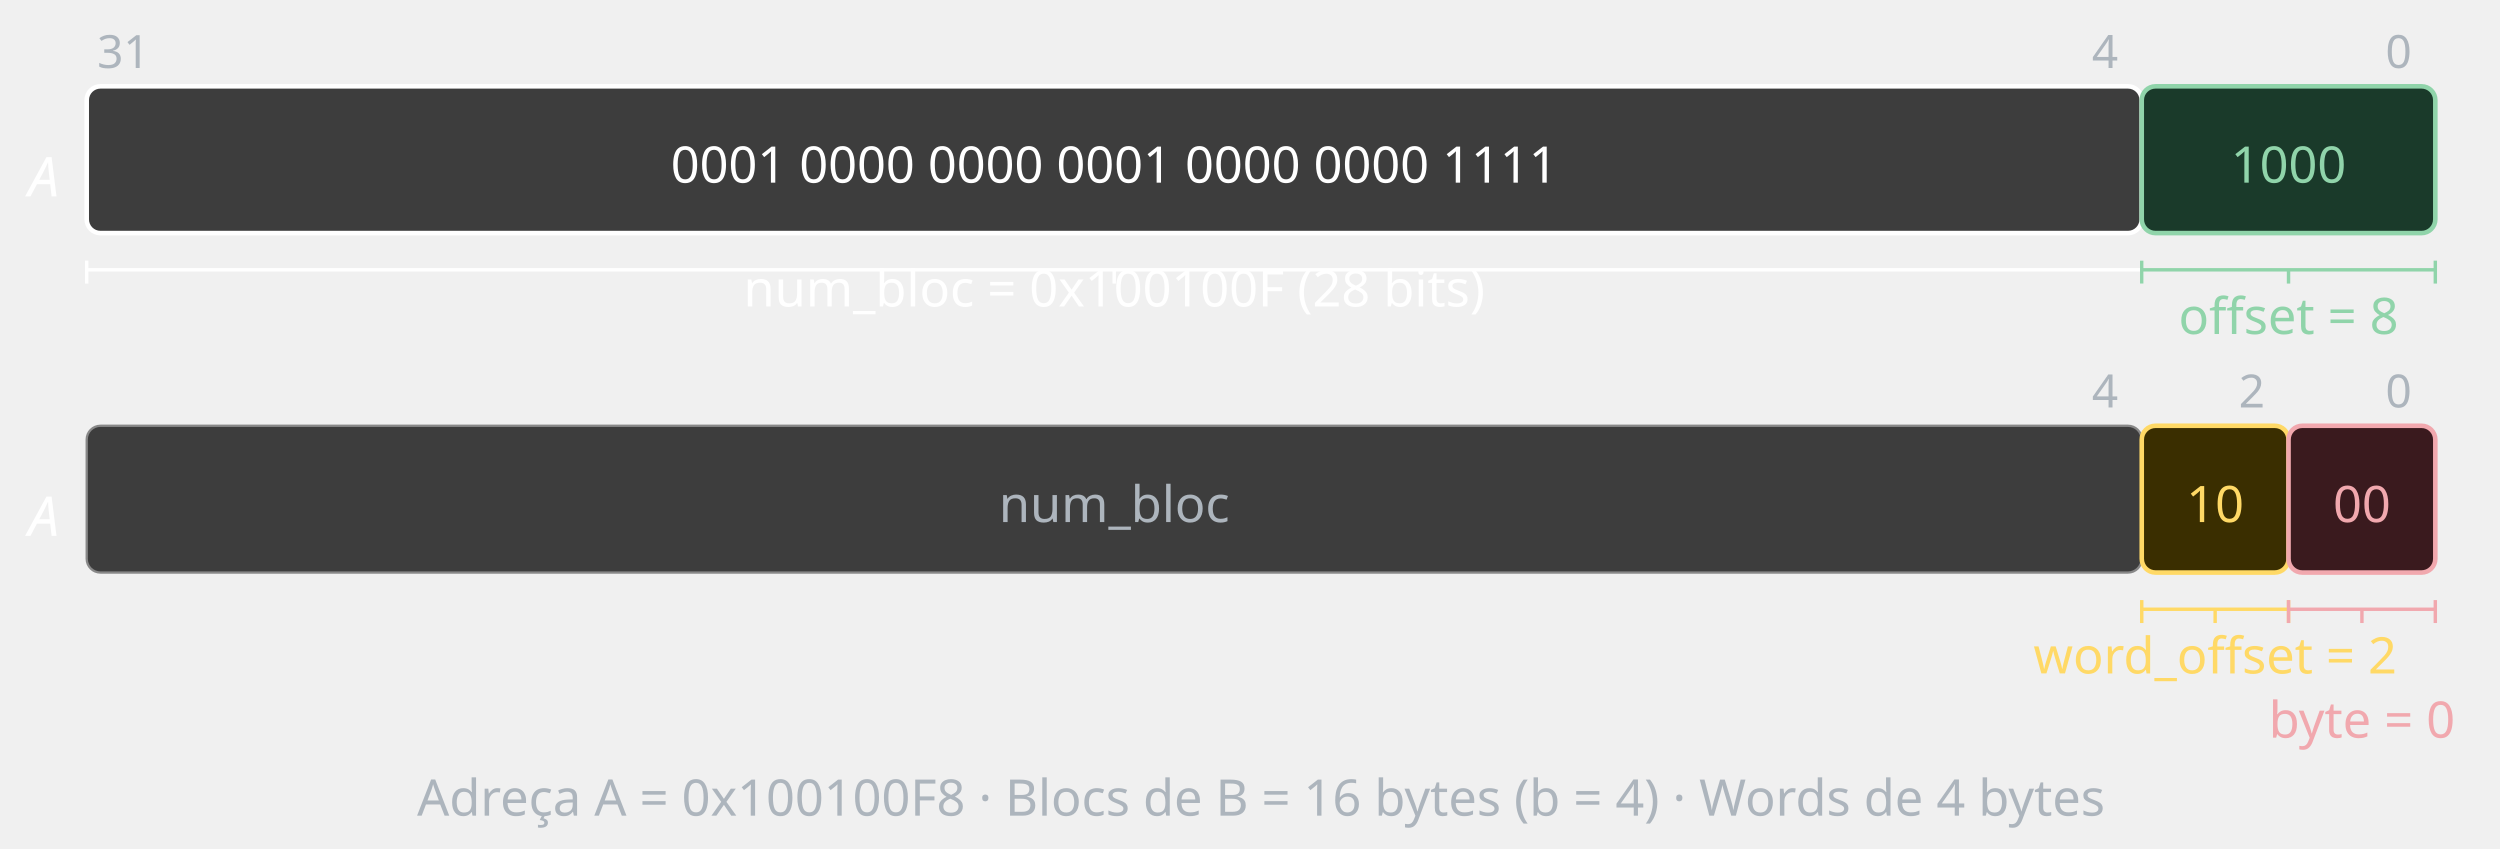
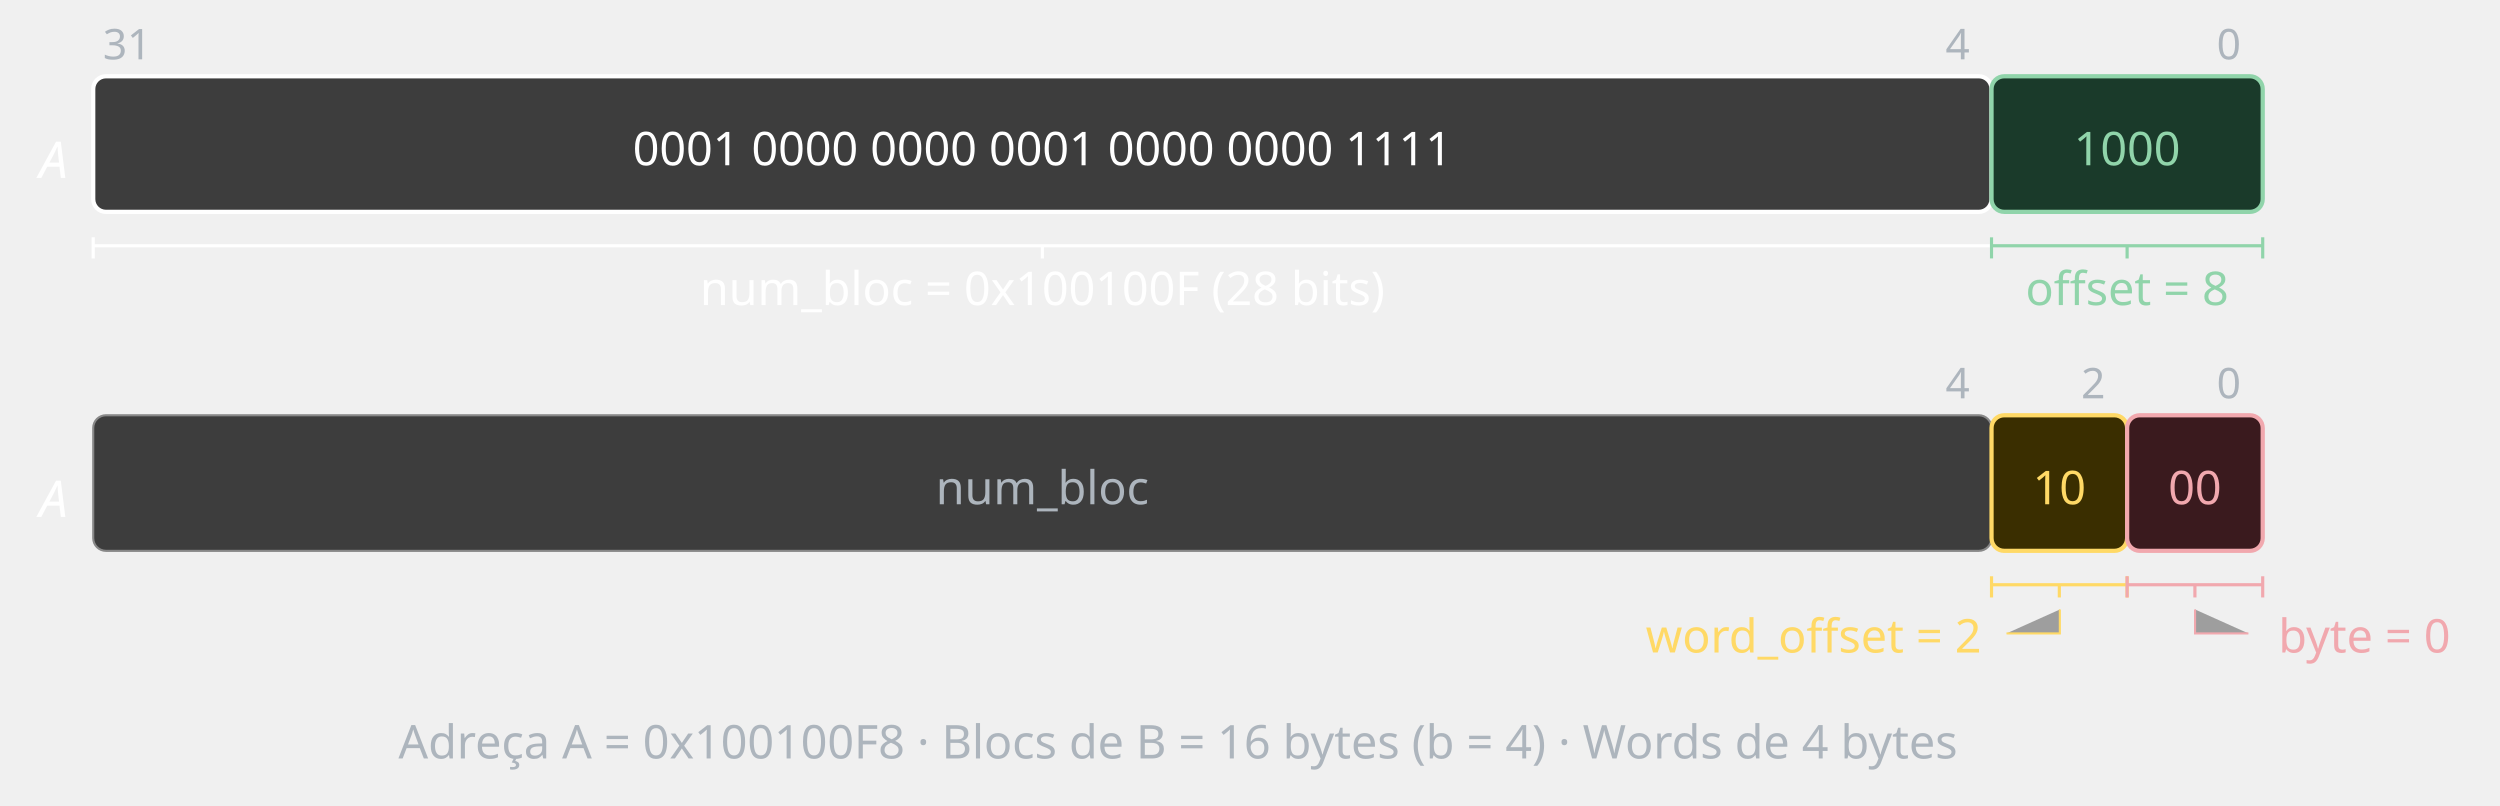
- <svg xmlns="http://www.w3.org/2000/svg" width="545" height="185" viewBox="0 0 545 185" role="img" version="1.1" id="svg30">
+ <svg xmlns="http://www.w3.org/2000/svg" width="590" height="190" viewBox="0 0 590 190" role="img" version="1.1" id="svg30">
  <defs id="defs30" />
-   <text x="12.9" y="42.818" font-family="'Source Sans Pro', sans-serif" font-size="12px" fill="#ffffff" text-anchor="end" font-style="italic" id="text1">A</text>
-   <text x="12.9" y="116.818" font-family="'Source Sans Pro', sans-serif" font-size="12px" fill="#ffffff" text-anchor="end" font-style="italic" id="text2">A</text>
-   <text x="26.9" y="14.818" font-family="'Source Sans Pro', sans-serif" font-size="10px" fill="#adb5bd" text-anchor="middle" id="text3">31</text>
-   <text x="522.9" y="14.818" font-family="'Source Sans Pro', sans-serif" font-size="10px" fill="#adb5bd" text-anchor="middle" id="text4">0</text>
-   <text x="458.9" y="14.818" font-family="'Source Sans Pro', sans-serif" font-size="10px" fill="#adb5bd" text-anchor="middle" id="text5">4</text>
-   <rect x="18.9" y="18.818" width="448" height="32" rx="3" fill="#3d3d3d" stroke="#ffffff" stroke-width="1" id="rect5" />
-   <text x="242.9" y="39.818" font-family="'Source Sans Pro', sans-serif" font-size="11px" fill="#ffffff" text-anchor="middle" id="text6">0001 0000 0000 0001 0000 0000 1111</text>
-   <rect x="466.9" y="18.818" width="64" height="32" rx="3" fill="#1a3a2a" stroke="#90d4aa" stroke-width="1" id="rect6" />
-   <text x="498.9" y="39.818" font-family="'Source Sans Pro', sans-serif" font-size="11px" fill="#90d4aa" text-anchor="middle" id="text7">1000</text>
-   <text x="242.9" y="66.818" font-family="'Source Sans Pro', sans-serif" font-size="11px" fill="#ffffff" text-anchor="middle" id="text8">num_bloc = 0x100100F (28 bits)</text>
-   <text x="498.9" y="72.818" font-family="'Source Sans Pro', sans-serif" font-size="11px" fill="#90d4aa" text-anchor="middle" id="text9">offset = 8</text>
-   <line x1="18.9" y1="56.818" x2="18.9" y2="61.818" stroke="#ffffff" stroke-width="0.75" id="line9" />
-   <line x1="466.9" y1="56.818" x2="466.9" y2="61.818" stroke="#ffffff" stroke-width="0.75" id="line10" />
-   <line x1="18.9" y1="58.818" x2="466.9" y2="58.818" stroke="#ffffff" stroke-width="0.75" id="line11" />
-   <line x1="242.9" y1="58.818" x2="242.9" y2="61.818" stroke="#ffffff" stroke-width="0.75" id="line12" />
-   <line x1="466.9" y1="56.818" x2="466.9" y2="61.818" stroke="#90d4aa" stroke-width="0.75" id="line13" />
-   <line x1="530.9" y1="56.818" x2="530.9" y2="61.818" stroke="#90d4aa" stroke-width="0.75" id="line14" />
-   <line x1="466.9" y1="58.818" x2="530.9" y2="58.818" stroke="#90d4aa" stroke-width="0.75" id="line15" />
-   <line x1="498.9" y1="58.818" x2="498.9" y2="61.818" stroke="#90d4aa" stroke-width="0.75" id="line16" />
-   <rect x="18.9" y="92.818" width="448" height="32" rx="3" fill="#3d3d3d" stroke="#888888" stroke-width="0.5" id="rect16" />
-   <text x="242.9" y="113.818" font-family="'Source Sans Pro', sans-serif" font-size="11px" fill="#adb5bd" text-anchor="middle" id="text16">num_bloc</text>
-   <rect x="466.9" y="92.818" width="32" height="32" rx="3" fill="#3a2e00" stroke="#ffd966" stroke-width="1" id="rect17" />
-   <text x="482.9" y="113.818" font-family="'Source Sans Pro', sans-serif" font-size="11px" fill="#ffd966" text-anchor="middle" id="text17">10</text>
-   <rect x="498.9" y="92.818" width="32" height="32" rx="3" fill="#3a1a1e" stroke="#f1a8ae" stroke-width="1" id="rect18" />
-   <text x="514.9" y="113.818" font-family="'Source Sans Pro', sans-serif" font-size="11px" fill="#f1a8ae" text-anchor="middle" id="text18">00</text>
-   <text x="482.9" y="146.818" font-family="'Source Sans Pro', sans-serif" font-size="11px" fill="#ffd966" text-anchor="middle" id="text19">word_offset = 2</text>
-   <text x="514.9" y="160.818" font-family="'Source Sans Pro', sans-serif" font-size="11px" fill="#f1a8ae" text-anchor="middle" id="text20">byte = 0</text>
-   <line x1="466.9" y1="130.818" x2="466.9" y2="135.818" stroke="#ffd966" stroke-width="0.75" id="line20" />
-   <line x1="498.9" y1="130.818" x2="498.9" y2="135.818" stroke="#ffd966" stroke-width="0.75" id="line21" />
-   <line x1="466.9" y1="132.818" x2="498.9" y2="132.818" stroke="#ffd966" stroke-width="0.75" id="line22" />
-   <line x1="482.9" y1="132.818" x2="482.9" y2="135.818" stroke="#ffd966" stroke-width="0.75" id="line23" />
-   <line x1="498.9" y1="130.818" x2="498.9" y2="135.818" stroke="#f1a8ae" stroke-width="0.75" id="line24" />
-   <line x1="530.9" y1="130.818" x2="530.9" y2="135.818" stroke="#f1a8ae" stroke-width="0.75" id="line25" />
-   <line x1="498.9" y1="132.818" x2="530.9" y2="132.818" stroke="#f1a8ae" stroke-width="0.75" id="line26" />
-   <line x1="514.9" y1="132.818" x2="514.9" y2="135.818" stroke="#f1a8ae" stroke-width="0.75" id="line27" />
-   <text x="458.9" y="88.818" font-family="'Source Sans Pro', sans-serif" font-size="10px" fill="#adb5bd" text-anchor="middle" id="text27">4</text>
-   <text x="490.9" y="88.818" font-family="'Source Sans Pro', sans-serif" font-size="10px" fill="#adb5bd" text-anchor="middle" id="text28">2</text>
-   <text x="522.9" y="88.818" font-family="'Source Sans Pro', sans-serif" font-size="10px" fill="#adb5bd" text-anchor="middle" id="text29">0</text>
-   <text x="274.9" y="177.818" font-family="'Source Sans Pro', sans-serif" font-size="11px" fill="#adb5bd" text-anchor="middle" id="text30">Adreça A = 0x100100F8 · Blocs de B = 16 bytes (b = 4) · Words de 4 bytes</text>
+   <text x="16" y="42" font-family="'Source Sans Pro', sans-serif" font-size="12px" fill="#ffffff" text-anchor="end" font-style="italic" id="text1">A</text>
+   <text x="16" y="122" font-family="'Source Sans Pro', sans-serif" font-size="12px" fill="#ffffff" text-anchor="end" font-style="italic" id="text2">A</text>
+   <text x="30" y="14" font-family="'Source Sans Pro', sans-serif" font-size="10px" fill="#adb5bd" text-anchor="middle" id="text3">31</text>
+   <text x="526" y="14" font-family="'Source Sans Pro', sans-serif" font-size="10px" fill="#adb5bd" text-anchor="middle" id="text4">0</text>
+   <text x="462" y="14" font-family="'Source Sans Pro', sans-serif" font-size="10px" fill="#adb5bd" text-anchor="middle" id="text5">4</text>
+   <rect x="22" y="18" width="448" height="32" rx="3" fill="#3d3d3d" stroke="#ffffff" stroke-width="1" id="rect5" />
+   <text x="246" y="39" font-family="'Source Sans Pro', sans-serif" font-size="11px" fill="#ffffff" text-anchor="middle" id="text6">0001 0000 0000 0001 0000 0000 1111</text>
+   <rect x="470" y="18" width="64" height="32" rx="3" fill="#1a3a2a" stroke="#90d4aa" stroke-width="1" id="rect6" />
+   <text x="502" y="39" font-family="'Source Sans Pro', sans-serif" font-size="11px" fill="#90d4aa" text-anchor="middle" id="text7">1000</text>
+   <text x="246" y="72" font-family="'Source Sans Pro', sans-serif" font-size="11px" fill="#ffffff" text-anchor="middle" id="text8">num_bloc = 0x100100F (28 bits)</text>
+   <text x="502" y="72" font-family="'Source Sans Pro', sans-serif" font-size="11px" fill="#90d4aa" text-anchor="middle" id="text9">offset = 8</text>
+   <line x1="22" y1="56" x2="22" y2="61" stroke="#ffffff" stroke-width="0.75" id="line9" />
+   <line x1="470" y1="56" x2="470" y2="61" stroke="#ffffff" stroke-width="0.75" id="line10" />
+   <line x1="22" y1="58" x2="470" y2="58" stroke="#ffffff" stroke-width="0.75" id="line11" />
+   <line x1="246" y1="58" x2="246" y2="61" stroke="#ffffff" stroke-width="0.75" id="line12" />
+   <line x1="470" y1="56" x2="470" y2="61" stroke="#90d4aa" stroke-width="0.75" id="line13" />
+   <line x1="534" y1="56" x2="534" y2="61" stroke="#90d4aa" stroke-width="0.75" id="line14" />
+   <line x1="470" y1="58" x2="534" y2="58" stroke="#90d4aa" stroke-width="0.75" id="line15" />
+   <line x1="502" y1="58" x2="502" y2="61" stroke="#90d4aa" stroke-width="0.75" id="line16" />
+   <rect x="22" y="98" width="448" height="32" rx="3" fill="#3d3d3d" stroke="#888888" stroke-width="0.5" id="rect16" />
+   <text x="246" y="119" font-family="'Source Sans Pro', sans-serif" font-size="11px" fill="#adb5bd" text-anchor="middle" id="text16">num_bloc</text>
+   <rect x="470" y="98" width="32" height="32" rx="3" fill="#3a2e00" stroke="#ffd966" stroke-width="1" id="rect17" />
+   <text x="486" y="119" font-family="'Source Sans Pro', sans-serif" font-size="11px" fill="#ffd966" text-anchor="middle" id="text17">10</text>
+   <rect x="502" y="98" width="32" height="32" rx="3" fill="#3a1a1e" stroke="#f1a8ae" stroke-width="1" id="rect18" />
+   <text x="518" y="119" font-family="'Source Sans Pro', sans-serif" font-size="11px" fill="#f1a8ae" text-anchor="middle" id="text18">00</text>
+   <text x="428" y="154" font-family="'Source Sans Pro', sans-serif" font-size="11px" fill="#ffd966" text-anchor="middle" id="text19">word_offset = 2</text>
+   <text x="558" y="154" font-family="'Source Sans Pro', sans-serif" font-size="11px" fill="#f1a8ae" text-anchor="middle" id="text20">byte = 0</text>
+   <line x1="470" y1="136" x2="470" y2="141" stroke="#ffd966" stroke-width="0.75" id="line20" />
+   <line x1="502" y1="136" x2="502" y2="141" stroke="#ffd966" stroke-width="0.75" id="line21" />
+   <line x1="470" y1="138" x2="502" y2="138" stroke="#ffd966" stroke-width="0.75" id="line22" />
+   <line x1="486" y1="138" x2="486" y2="141" stroke="#ffd966" stroke-width="0.75" id="line23" />
+   <line x1="502" y1="136" x2="502" y2="141" stroke="#f1a8ae" stroke-width="0.75" id="line24" />
+   <line x1="534" y1="136" x2="534" y2="141" stroke="#f1a8ae" stroke-width="0.75" id="line25" />
+   <line x1="502" y1="138" x2="534" y2="138" stroke="#f1a8ae" stroke-width="0.75" id="line26" />
+   <line x1="518" y1="138" x2="518" y2="141" stroke="#f1a8ae" stroke-width="0.75" id="line27" />
+   <text x="462" y="94" font-family="'Source Sans Pro', sans-serif" font-size="10px" fill="#adb5bd" text-anchor="middle" id="text27">4</text>
+   <text x="494" y="94" font-family="'Source Sans Pro', sans-serif" font-size="10px" fill="#adb5bd" text-anchor="middle" id="text28">2</text>
+   <text x="526" y="94" font-family="'Source Sans Pro', sans-serif" font-size="10px" fill="#adb5bd" text-anchor="middle" id="text29">0</text>
+   <text x="278" y="179" font-family="'Source Sans Pro', sans-serif" font-size="11px" fill="#adb5bd" text-anchor="middle" id="text30">Adreça A = 0x100100F8 · Blocs de B = 16 bytes (b = 4) · Words de 4 bytes</text>
+   <path style="fill:#2d2d2d;fill-opacity:0.416;stroke:#ffd966;stroke-width:0.5;stroke-dasharray:none;stroke-opacity:1" d="m 486.123,143.835 v 5.653 h -12.59" id="path30" />
+   <path style="fill:#2d2d2d;fill-opacity:0.416;stroke:#f1a8ae;stroke-width:0.5;stroke-dasharray:none;stroke-opacity:1" d="m 518.033,143.835 v 5.653 h 12.59" id="path31" />
</svg>
